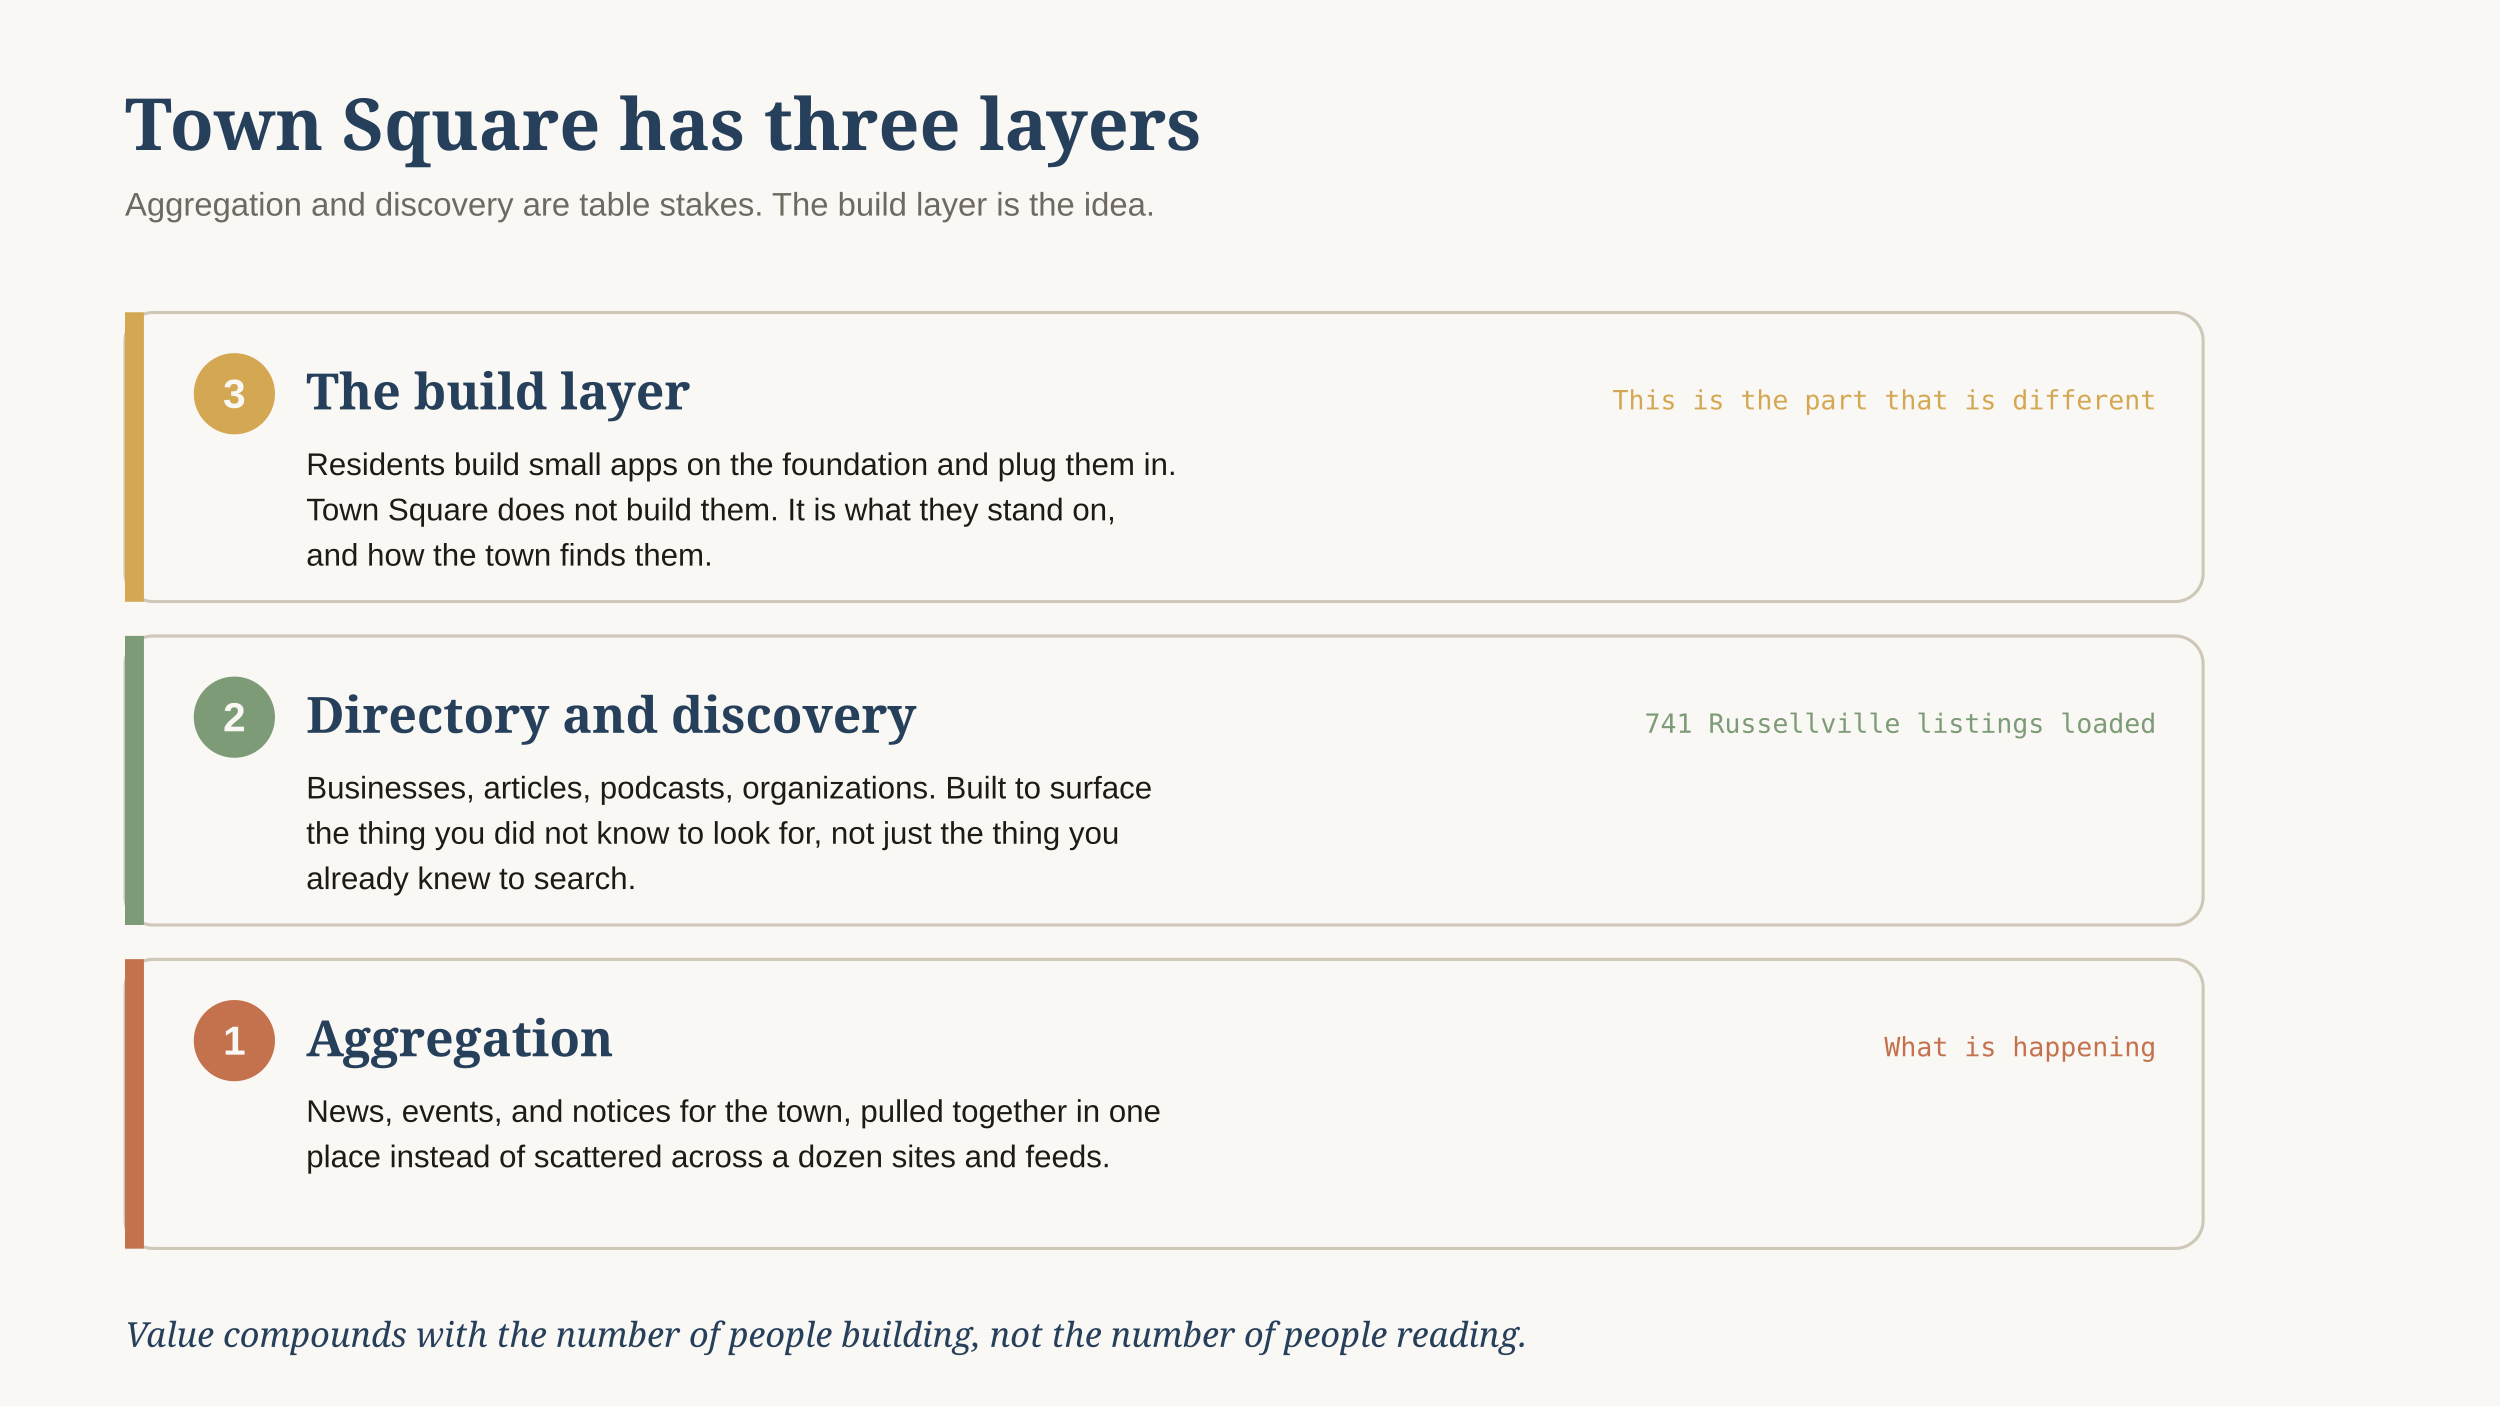
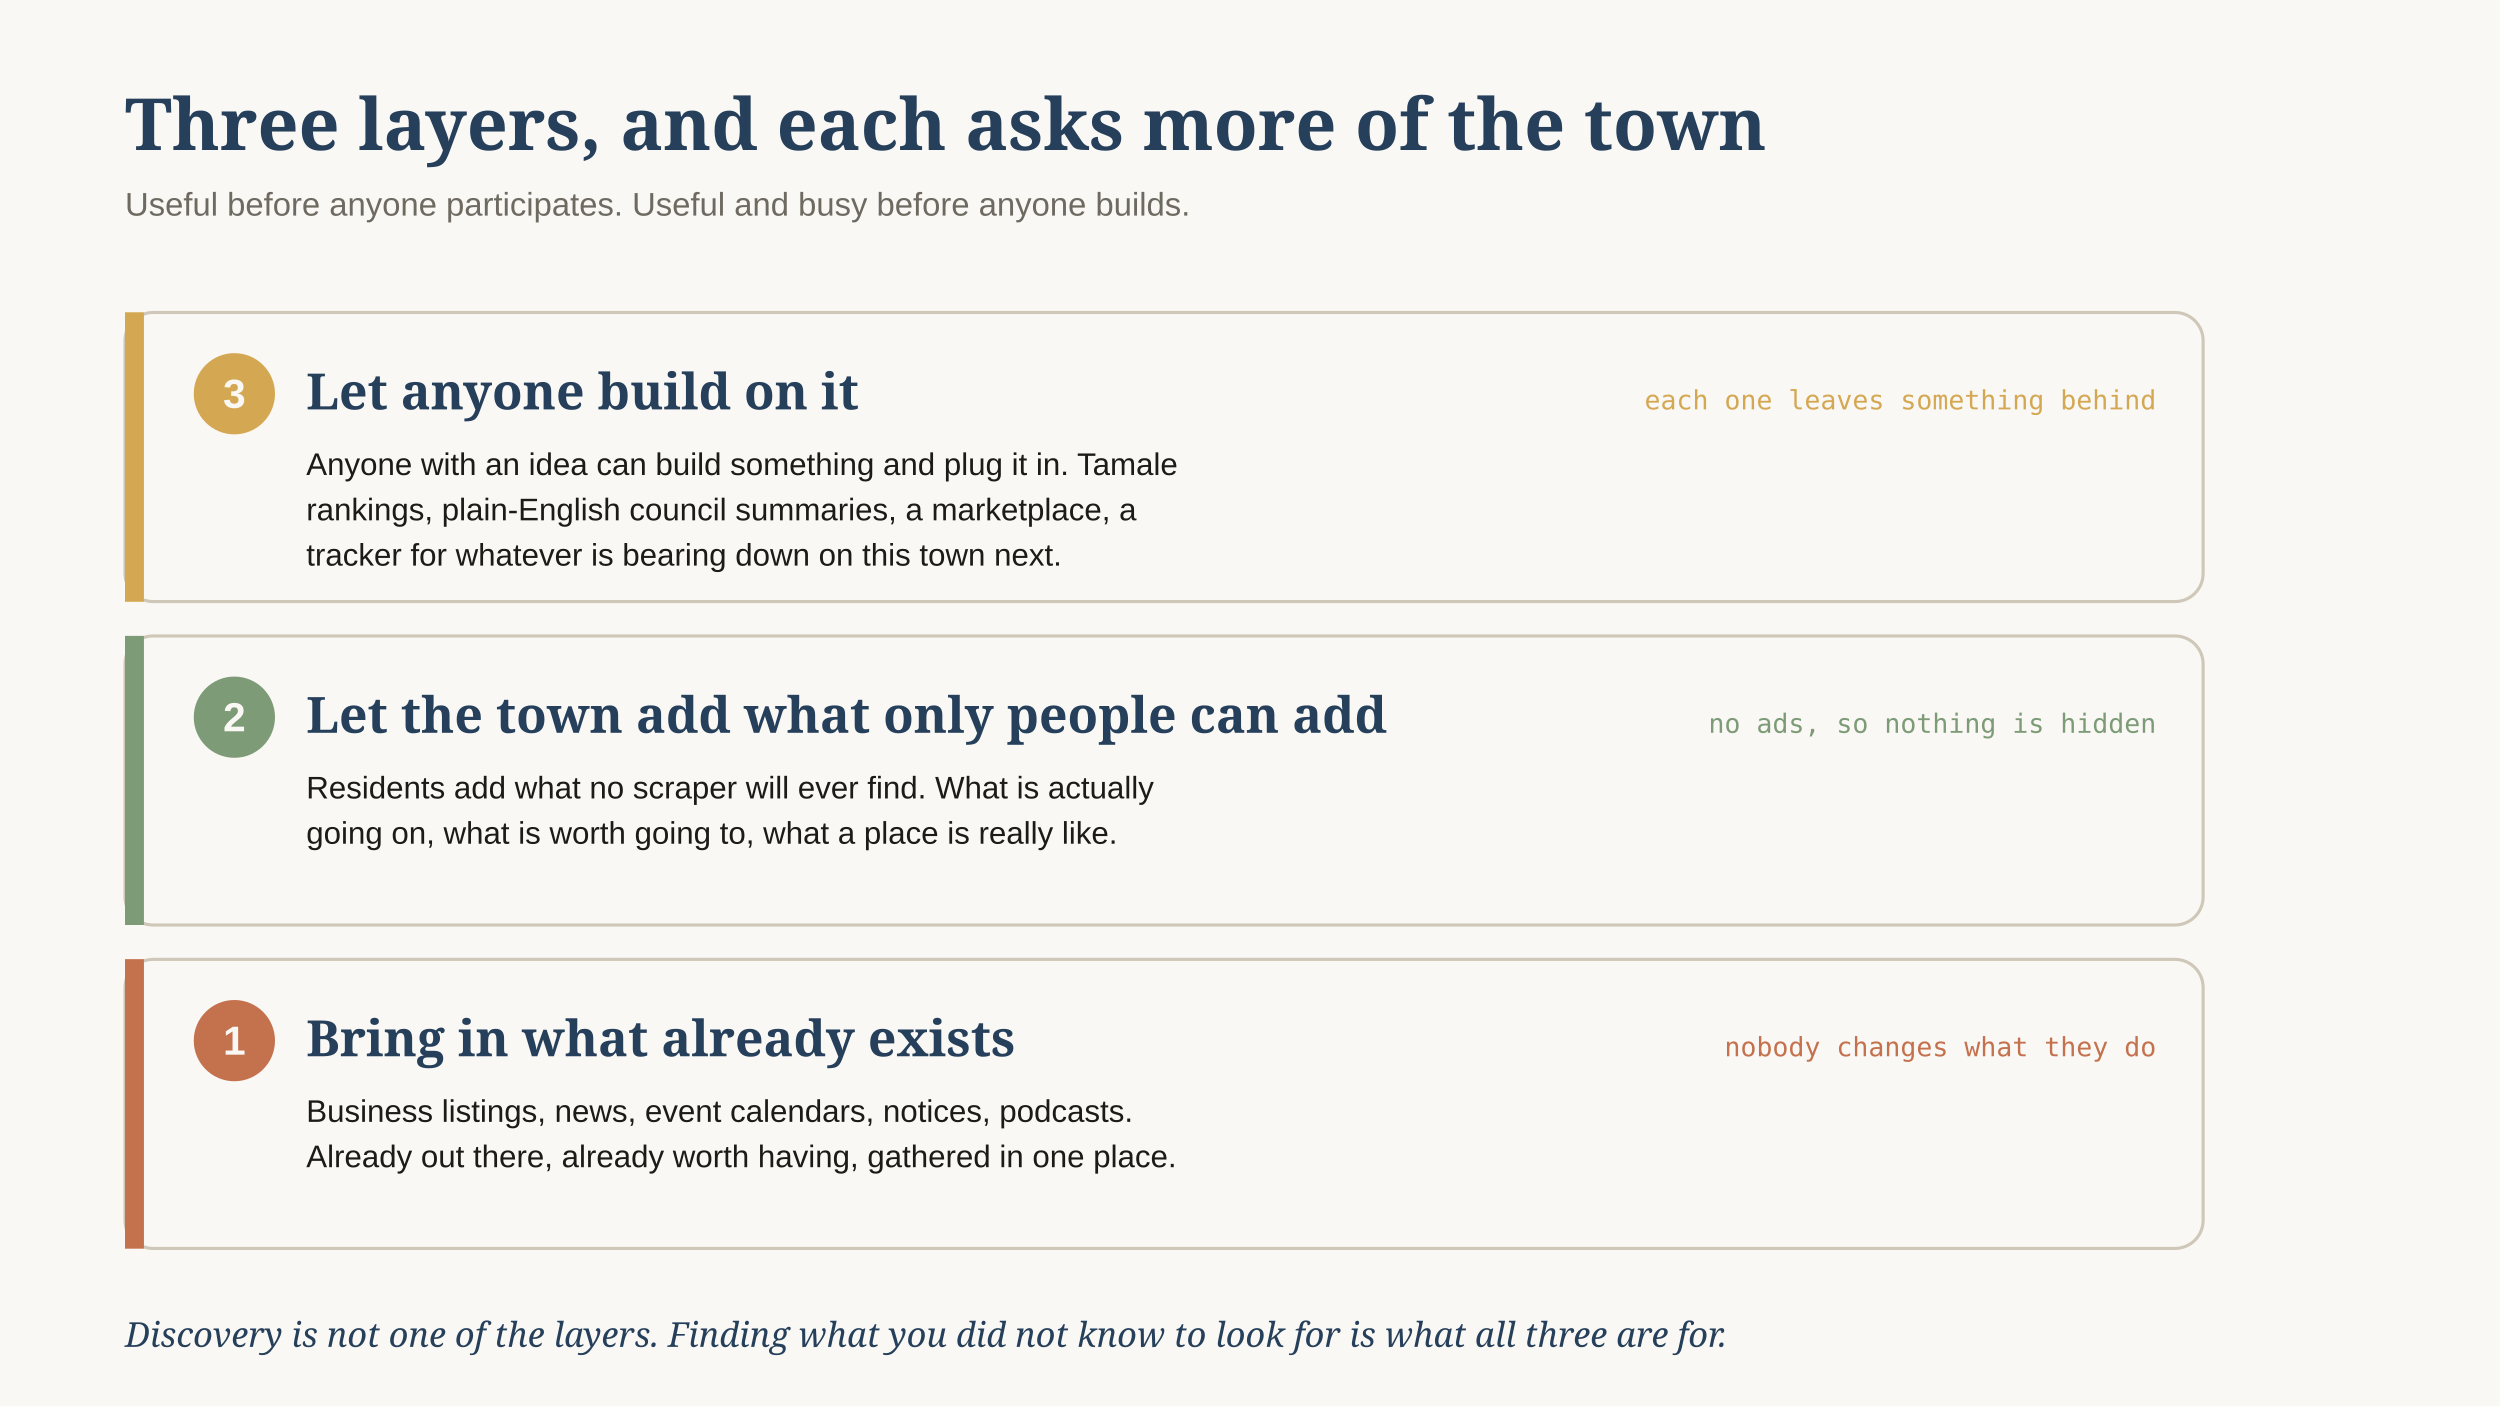
<svg xmlns="http://www.w3.org/2000/svg" viewBox="0 0 1600 900" width="1600" height="900" font-kerning="normal">
  <defs>
    <marker id="arrow" viewBox="0 0 10 10" refX="9" refY="5" markerWidth="7" markerHeight="7" orient="auto-start-reverse">
      <path d="M 0 1 L 9 5 L 0 9 z" fill="#1D1B16" />
    </marker>
    <marker id="arrow-sage" viewBox="0 0 10 10" refX="9" refY="5" markerWidth="7" markerHeight="7" orient="auto-start-reverse">
      <path d="M 0 1 L 9 5 L 0 9 z" fill="#7D9B76" />
    </marker>
    <marker id="arrow-terra" viewBox="0 0 10 10" refX="9" refY="5" markerWidth="7" markerHeight="7" orient="auto-start-reverse">
      <path d="M 0 1 L 9 5 L 0 9 z" fill="#C4714E" />
    </marker>
    <marker id="arrow-muted" viewBox="0 0 10 10" refX="9" refY="5" markerWidth="7" markerHeight="7" orient="auto-start-reverse">
      <path d="M 0 1 L 9 5 L 0 9 z" fill="#6E6A61" />
    </marker>
    <marker id="arrow-gold" viewBox="0 0 10 10" refX="9" refY="5" markerWidth="7" markerHeight="7" orient="auto-start-reverse">
      <path d="M 0 1 L 9 5 L 0 9 z" fill="#D4A853" />
    </marker>
    <marker id="arrow-navy" viewBox="0 0 10 10" refX="9" refY="5" markerWidth="7" markerHeight="7" orient="auto-start-reverse">
      <path d="M 0 1 L 9 5 L 0 9 z" fill="#26405B" />
    </marker>
  </defs>
  <rect width="1600" height="900" fill="#FAF8F5" />
-   <text x="80" y="96" font-family="Newsreader, 'Libre Baskerville', Georgia, serif" font-size="46" font-weight="600" fill="#26405B" text-anchor="start">Town Square has three layers</text>
-   <text x="80" y="138" font-family="'DM Sans', -apple-system, 'Helvetica Neue', Arial, sans-serif" font-size="21" font-weight="400" fill="#6E6A61" text-anchor="start">Aggregation and discovery are table stakes. The build layer is the idea.</text>
+   <text x="80" y="96" font-family="Newsreader, 'Libre Baskerville', Georgia, serif" font-size="46" font-weight="600" fill="#26405B" text-anchor="start">Three layers, and each asks more of the town</text>
+   <text x="80" y="138" font-family="'DM Sans', -apple-system, 'Helvetica Neue', Arial, sans-serif" font-size="21" font-weight="400" fill="#6E6A61" text-anchor="start">Useful before anyone participates. Useful and busy before anyone builds.</text>
  <rect x="80" y="200" width="1330" height="185" rx="18" fill="#FAF8F5" stroke="#CFC7B8" stroke-width="2" />
  <rect x="80" y="200" width="12" height="185" rx="0" fill="#D4A853" stroke="none" stroke-width="2" />
  <rect x="80" y="200" width="12" height="185" fill="#D4A853" />
  <circle cx="150" cy="252" r="26" fill="#D4A853" stroke="none" stroke-width="2" />
  <text x="150" y="261" font-family="'DM Sans', -apple-system, 'Helvetica Neue', Arial, sans-serif" font-size="26" font-weight="700" fill="#FAF8F5" text-anchor="middle">3</text>
-   <text x="196" y="262" font-family="Newsreader, 'Libre Baskerville', Georgia, serif" font-size="32" font-weight="600" fill="#26405B" text-anchor="start">The build layer</text>
-   <text x="196" y="304.0" font-family="'DM Sans', -apple-system, 'Helvetica Neue', Arial, sans-serif" font-size="20" font-weight="400" fill="#1D1B16" text-anchor="start">Residents build small apps on the foundation and plug them in.</text>
-   <text x="196" y="333.0" font-family="'DM Sans', -apple-system, 'Helvetica Neue', Arial, sans-serif" font-size="20" font-weight="400" fill="#1D1B16" text-anchor="start">Town Square does not build them. It is what they stand on,</text>
-   <text x="196" y="362.0" font-family="'DM Sans', -apple-system, 'Helvetica Neue', Arial, sans-serif" font-size="20" font-weight="400" fill="#1D1B16" text-anchor="start">and how the town finds them.</text>
-   <text x="1380" y="262" font-family="'DM Mono', ui-monospace, 'SF Mono', Menlo, monospace" font-size="17" font-weight="500" fill="#D4A853" text-anchor="end">This is the part that is different</text>
+   <text x="196" y="262" font-family="Newsreader, 'Libre Baskerville', Georgia, serif" font-size="32" font-weight="600" fill="#26405B" text-anchor="start">Let anyone build on it</text>
+   <text x="196" y="304.0" font-family="'DM Sans', -apple-system, 'Helvetica Neue', Arial, sans-serif" font-size="20" font-weight="400" fill="#1D1B16" text-anchor="start">Anyone with an idea can build something and plug it in. Tamale</text>
+   <text x="196" y="333.0" font-family="'DM Sans', -apple-system, 'Helvetica Neue', Arial, sans-serif" font-size="20" font-weight="400" fill="#1D1B16" text-anchor="start">rankings, plain-English council summaries, a marketplace, a</text>
+   <text x="196" y="362.0" font-family="'DM Sans', -apple-system, 'Helvetica Neue', Arial, sans-serif" font-size="20" font-weight="400" fill="#1D1B16" text-anchor="start">tracker for whatever is bearing down on this town next.</text>
+   <text x="1380" y="262" font-family="'DM Mono', ui-monospace, 'SF Mono', Menlo, monospace" font-size="17" font-weight="500" fill="#D4A853" text-anchor="end">each one leaves something behind</text>
  <rect x="80" y="407" width="1330" height="185" rx="18" fill="#FAF8F5" stroke="#CFC7B8" stroke-width="2" />
  <rect x="80" y="407" width="12" height="185" rx="0" fill="#7D9B76" stroke="none" stroke-width="2" />
  <rect x="80" y="407" width="12" height="185" fill="#7D9B76" />
  <circle cx="150" cy="459" r="26" fill="#7D9B76" stroke="none" stroke-width="2" />
  <text x="150" y="468" font-family="'DM Sans', -apple-system, 'Helvetica Neue', Arial, sans-serif" font-size="26" font-weight="700" fill="#FAF8F5" text-anchor="middle">2</text>
-   <text x="196" y="469" font-family="Newsreader, 'Libre Baskerville', Georgia, serif" font-size="32" font-weight="600" fill="#26405B" text-anchor="start">Directory and discovery</text>
-   <text x="196" y="511.0" font-family="'DM Sans', -apple-system, 'Helvetica Neue', Arial, sans-serif" font-size="20" font-weight="400" fill="#1D1B16" text-anchor="start">Businesses, articles, podcasts, organizations. Built to surface</text>
-   <text x="196" y="540.0" font-family="'DM Sans', -apple-system, 'Helvetica Neue', Arial, sans-serif" font-size="20" font-weight="400" fill="#1D1B16" text-anchor="start">the thing you did not know to look for, not just the thing you</text>
-   <text x="196" y="569.0" font-family="'DM Sans', -apple-system, 'Helvetica Neue', Arial, sans-serif" font-size="20" font-weight="400" fill="#1D1B16" text-anchor="start">already knew to search.</text>
-   <text x="1380" y="469" font-family="'DM Mono', ui-monospace, 'SF Mono', Menlo, monospace" font-size="17" font-weight="500" fill="#7D9B76" text-anchor="end">741 Russellville listings loaded</text>
+   <text x="196" y="469" font-family="Newsreader, 'Libre Baskerville', Georgia, serif" font-size="32" font-weight="600" fill="#26405B" text-anchor="start">Let the town add what only people can add</text>
+   <text x="196" y="511.0" font-family="'DM Sans', -apple-system, 'Helvetica Neue', Arial, sans-serif" font-size="20" font-weight="400" fill="#1D1B16" text-anchor="start">Residents add what no scraper will ever find. What is actually</text>
+   <text x="196" y="540.0" font-family="'DM Sans', -apple-system, 'Helvetica Neue', Arial, sans-serif" font-size="20" font-weight="400" fill="#1D1B16" text-anchor="start">going on, what is worth going to, what a place is really like.</text>
+   <text x="1380" y="469" font-family="'DM Mono', ui-monospace, 'SF Mono', Menlo, monospace" font-size="17" font-weight="500" fill="#7D9B76" text-anchor="end">no ads, so nothing is hidden</text>
  <rect x="80" y="614" width="1330" height="185" rx="18" fill="#FAF8F5" stroke="#CFC7B8" stroke-width="2" />
  <rect x="80" y="614" width="12" height="185" rx="0" fill="#C4714E" stroke="none" stroke-width="2" />
  <rect x="80" y="614" width="12" height="185" fill="#C4714E" />
  <circle cx="150" cy="666" r="26" fill="#C4714E" stroke="none" stroke-width="2" />
  <text x="150" y="675" font-family="'DM Sans', -apple-system, 'Helvetica Neue', Arial, sans-serif" font-size="26" font-weight="700" fill="#FAF8F5" text-anchor="middle">1</text>
-   <text x="196" y="676" font-family="Newsreader, 'Libre Baskerville', Georgia, serif" font-size="32" font-weight="600" fill="#26405B" text-anchor="start">Aggregation</text>
-   <text x="196" y="718.0" font-family="'DM Sans', -apple-system, 'Helvetica Neue', Arial, sans-serif" font-size="20" font-weight="400" fill="#1D1B16" text-anchor="start">News, events, and notices for the town, pulled together in one</text>
-   <text x="196" y="747.0" font-family="'DM Sans', -apple-system, 'Helvetica Neue', Arial, sans-serif" font-size="20" font-weight="400" fill="#1D1B16" text-anchor="start">place instead of scattered across a dozen sites and feeds.</text>
-   <text x="1380" y="676" font-family="'DM Mono', ui-monospace, 'SF Mono', Menlo, monospace" font-size="17" font-weight="500" fill="#C4714E" text-anchor="end">What is happening</text>
-   <text x="80" y="862" font-family="Newsreader, 'Libre Baskerville', Georgia, serif" font-size="22" font-weight="500" fill="#26405B" text-anchor="start" font-style="italic">Value compounds with the number of people building, not the number of people reading.</text>
+   <text x="196" y="676" font-family="Newsreader, 'Libre Baskerville', Georgia, serif" font-size="32" font-weight="600" fill="#26405B" text-anchor="start">Bring in what already exists</text>
+   <text x="196" y="718.0" font-family="'DM Sans', -apple-system, 'Helvetica Neue', Arial, sans-serif" font-size="20" font-weight="400" fill="#1D1B16" text-anchor="start">Business listings, news, event calendars, notices, podcasts.</text>
+   <text x="196" y="747.0" font-family="'DM Sans', -apple-system, 'Helvetica Neue', Arial, sans-serif" font-size="20" font-weight="400" fill="#1D1B16" text-anchor="start">Already out there, already worth having, gathered in one place.</text>
+   <text x="1380" y="676" font-family="'DM Mono', ui-monospace, 'SF Mono', Menlo, monospace" font-size="17" font-weight="500" fill="#C4714E" text-anchor="end">nobody changes what they do</text>
+   <text x="80" y="862" font-family="Newsreader, 'Libre Baskerville', Georgia, serif" font-size="22" font-weight="500" fill="#26405B" text-anchor="start" font-style="italic">Discovery is not one of the layers. Finding what you did not know to look for is what all three are for.</text>
</svg>
